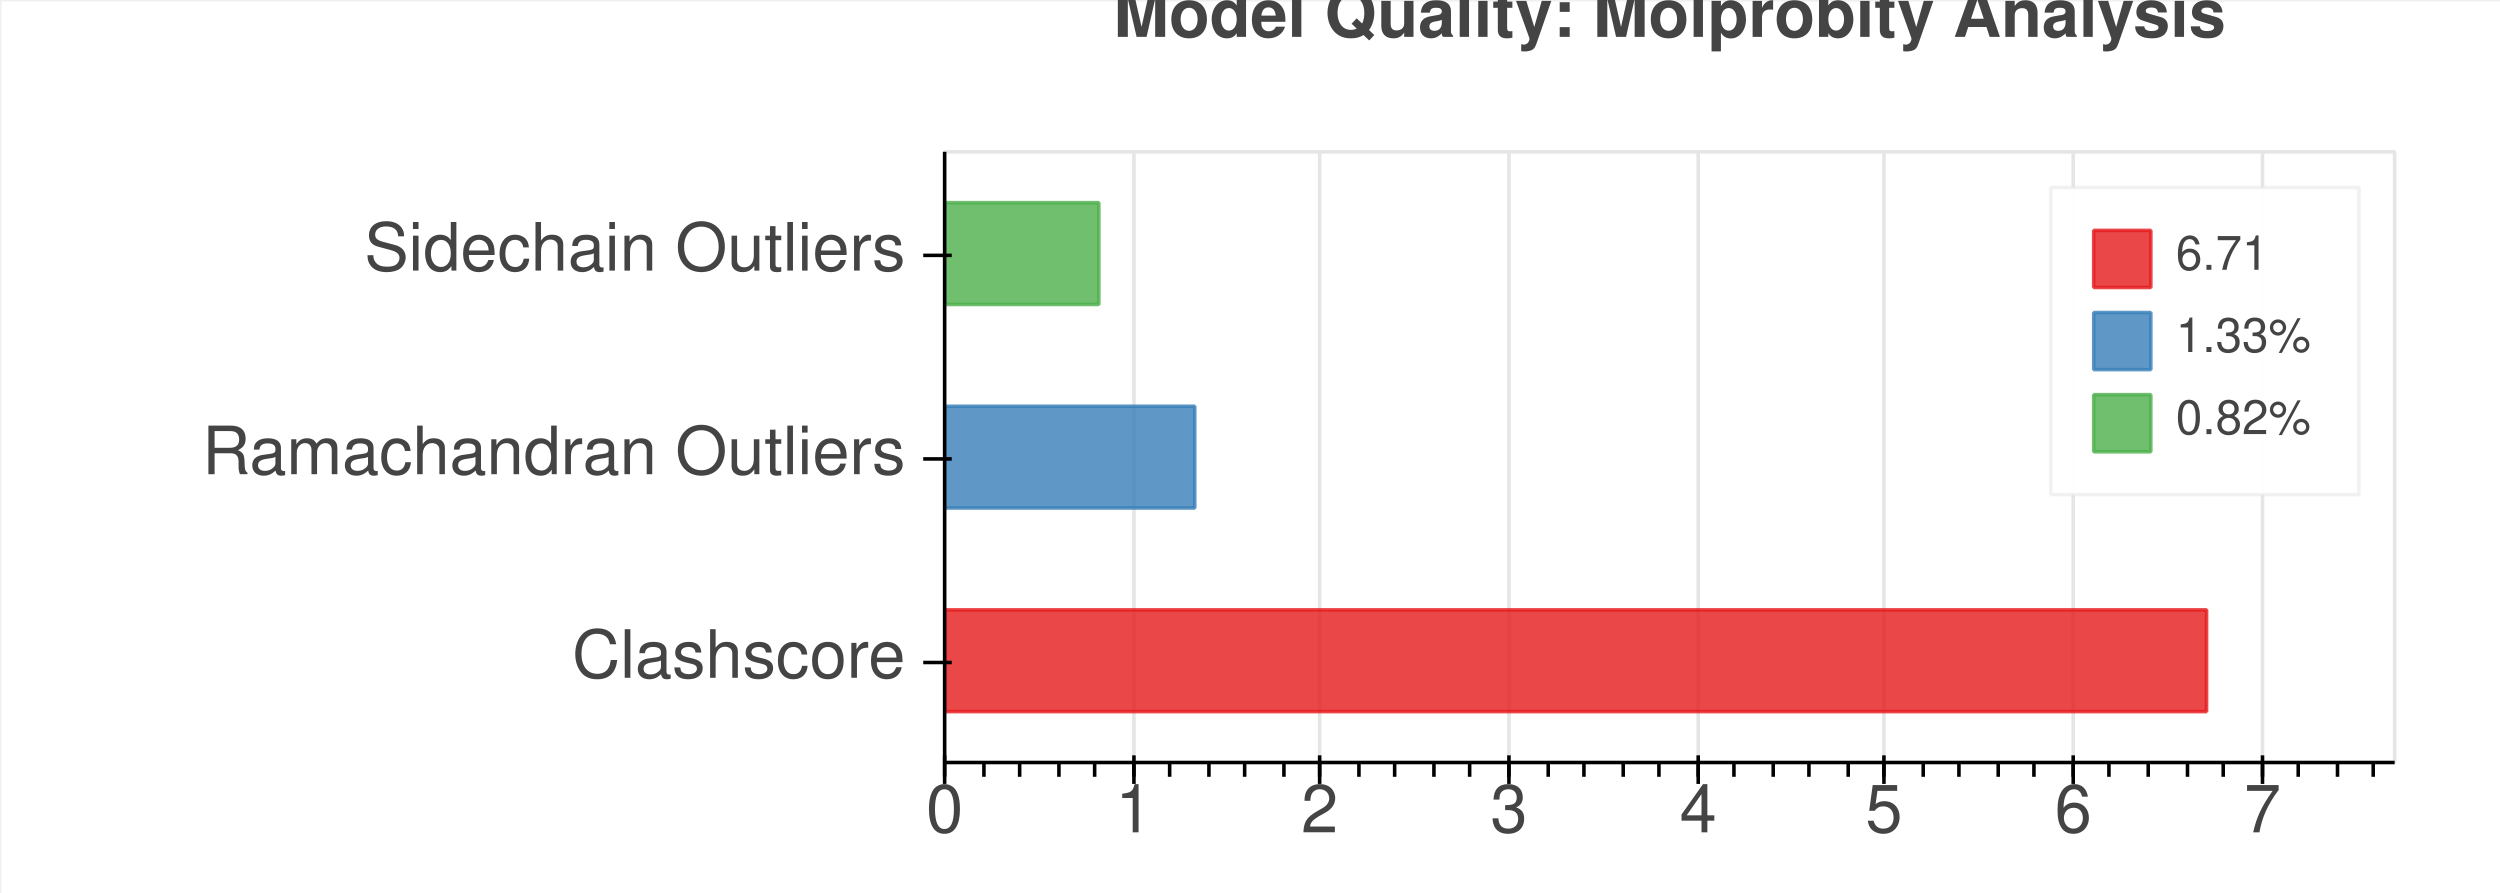
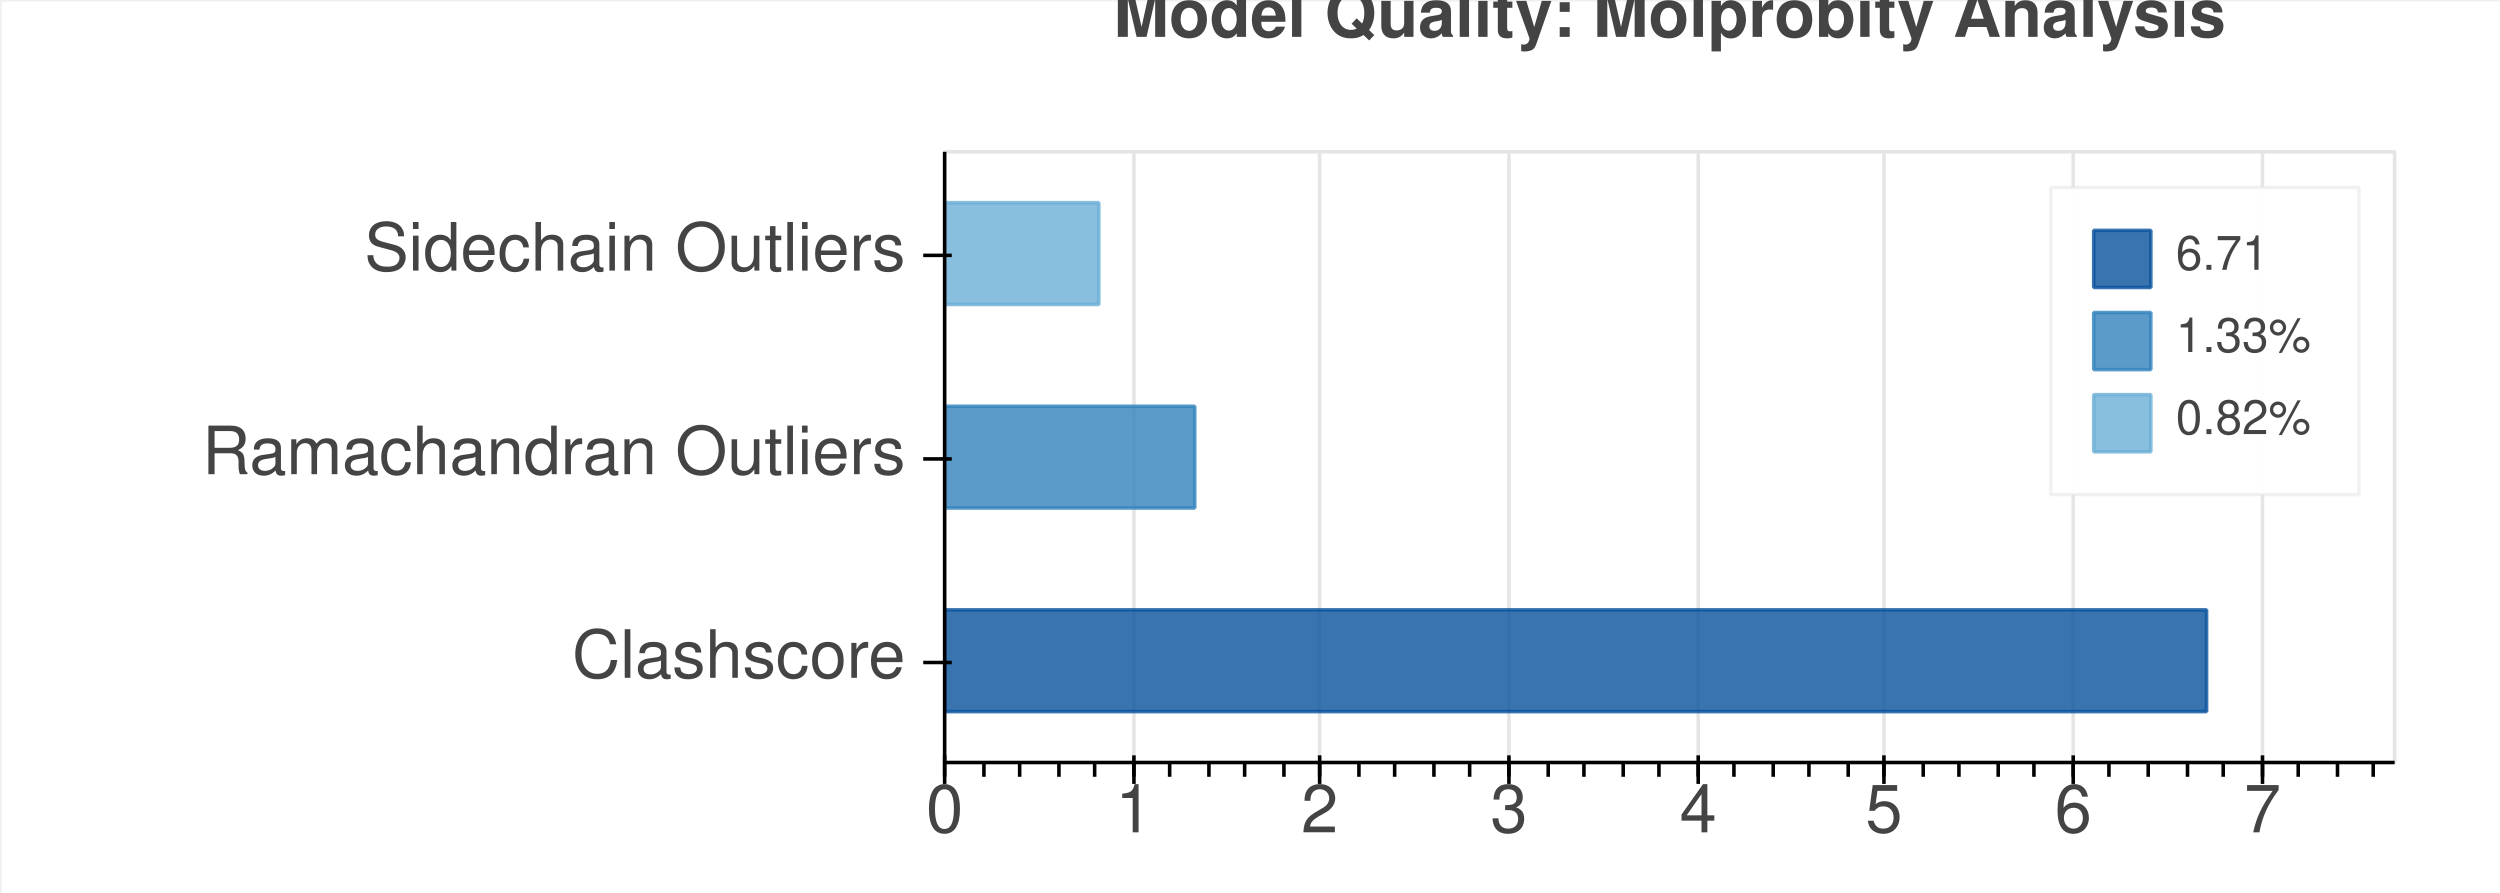
<svg xmlns="http://www.w3.org/2000/svg" version="1.1" width="700" height="250" style="width: 700px; height: 250px;">
  <defs>
-     <clipPath id="TpvgeTnAXoVW">
+     <clipPath id="mvEhNqNoveTl">
      <path fill="none" stroke="none" d=" M 264 42 L 670 42 L 670 213 L 264 213 L 264 42 Z" />
    </clipPath>
-     <clipPath id="VSiKZVTscJqX">
+     <clipPath id="TNsbZvuTcLRz">
      <path fill="none" stroke="none" d=" M 264 42 L 670 42 L 670 213 L 264 213 L 264 42 Z" />
    </clipPath>
-     <clipPath id="cVwnxGCiKtcu">
+     <clipPath id="yXQzynTiiaJX">
      <path fill="none" stroke="none" d=" M 264 42 L 670 42 L 670 213 L 264 213 L 264 42 Z" />
    </clipPath>
-     <clipPath id="PRKCNskkNTUR">
+     <clipPath id="vWPZGsRDgZQf">
      <path fill="none" stroke="none" d=" M 264 42 L 670 42 L 670 213 L 264 213 L 264 42 Z" />
    </clipPath>
-     <clipPath id="TcbrDPsKlrhv">
+     <clipPath id="GZkimBLzAhqL">
      <path fill="none" stroke="none" d=" M 264 42 L 670 42 L 670 213 L 264 213 L 264 42 Z" />
    </clipPath>
  </defs>
  <g>
    <g transform="scale(1,1) translate(0.5,0.5)">
      <rect fill="#FFFFFF" stroke="none" x="0" y="0" width="700" height="250" />
      <rect fill="#ffffff" stroke="none" x="0" y="0" width="700" height="250" />
      <rect fill="#FFFFFF" stroke="none" x="264" y="42" width="406" height="171" />
      <rect fill="#ffffff" stroke="none" x="264" y="42" width="406" height="171" />
      <g>
        <rect fill="none" stroke="#e5e5e5" x="264" y="42" width="406" height="171" stroke-linejoin="bevel" stroke-miterlimit="10" />
      </g>
-       <g clip-path="url(#TpvgeTnAXoVW)">
+       <g clip-path="url(#mvEhNqNoveTl)">
        <g>
          <g>
            <path fill="none" stroke="#e5e5e5" paint-order="fill stroke markers" d=" M 317 213 L 317 42" stroke-linejoin="bevel" stroke-miterlimit="10" />
            <path fill="none" stroke="#e5e5e5" paint-order="fill stroke markers" d=" M 369 213 L 369 42" stroke-linejoin="bevel" stroke-miterlimit="10" />
            <path fill="none" stroke="#e5e5e5" paint-order="fill stroke markers" d=" M 422 213 L 422 42" stroke-linejoin="bevel" stroke-miterlimit="10" />
            <path fill="none" stroke="#e5e5e5" paint-order="fill stroke markers" d=" M 475 213 L 475 42" stroke-linejoin="bevel" stroke-miterlimit="10" />
            <path fill="none" stroke="#e5e5e5" paint-order="fill stroke markers" d=" M 527 213 L 527 42" stroke-linejoin="bevel" stroke-miterlimit="10" />
            <path fill="none" stroke="#e5e5e5" paint-order="fill stroke markers" d=" M 580 213 L 580 42" stroke-linejoin="bevel" stroke-miterlimit="10" />
            <path fill="none" stroke="#e5e5e5" paint-order="fill stroke markers" d=" M 633 213 L 633 42" stroke-linejoin="bevel" stroke-miterlimit="10" />
          </g>
        </g>
      </g>
-       <g clip-path="url(#VSiKZVTscJqX)">
+       <g clip-path="url(#TNsbZvuTcLRz)">
        <g>
          <g />
        </g>
      </g>
-       <g clip-path="url(#cVwnxGCiKtcu)">
+       <g clip-path="url(#yXQzynTiiaJX)">
        <g>
          <g>
            <path fill="none" stroke="none" />
-             <path fill="#e41a1c" stroke="none" paint-order="stroke fill markers" d=" M 264 170.25 L 617.341 170.25 L 617.341 198.75 L 264 198.75 L 264 170.25 Z" fill-opacity="0.8" />
-             <path fill="none" stroke="#e41a1c" paint-order="fill stroke markers" d=" M 264 170.25 L 617.341 170.25 L 617.341 198.75 L 264 198.75 L 264 170.25 Z" stroke-linejoin="bevel" stroke-miterlimit="10" stroke-opacity="0.8" />
-             <path fill="#377eb8" stroke="none" paint-order="stroke fill markers" d=" M 264 113.25 L 334.036 113.25 L 334.036 141.75 L 264 141.75 L 264 113.25 Z" fill-opacity="0.8" />
-             <path fill="none" stroke="#377eb8" paint-order="fill stroke markers" d=" M 264 113.25 L 334.036 113.25 L 334.036 141.75 L 264 141.75 L 264 113.25 Z" stroke-linejoin="bevel" stroke-miterlimit="10" stroke-opacity="0.8" />
-             <path fill="#4daf4a" stroke="none" paint-order="stroke fill markers" d=" M 264 56.25 L 307.18 56.25 L 307.18 84.75 L 264 84.75 L 264 56.25 Z" fill-opacity="0.8" />
-             <path fill="none" stroke="#4daf4a" paint-order="fill stroke markers" d=" M 264 56.25 L 307.18 56.25 L 307.18 84.75 L 264 84.75 L 264 56.25 Z" stroke-linejoin="bevel" stroke-miterlimit="10" stroke-opacity="0.8" />
+             <path fill="#08519c" stroke="none" paint-order="stroke fill markers" d=" M 264 170.25 L 617.341 170.25 L 617.341 198.75 L 264 198.75 L 264 170.25 Z" fill-opacity="0.8" />
+             <path fill="none" stroke="#08519c" paint-order="fill stroke markers" d=" M 264 170.25 L 617.341 170.25 L 617.341 198.75 L 264 198.75 L 264 170.25 Z" stroke-linejoin="bevel" stroke-miterlimit="10" stroke-opacity="0.8" />
+             <path fill="#3182bd" stroke="none" paint-order="stroke fill markers" d=" M 264 113.25 L 334.036 113.25 L 334.036 141.75 L 264 141.75 L 264 113.25 Z" fill-opacity="0.8" />
+             <path fill="none" stroke="#3182bd" paint-order="fill stroke markers" d=" M 264 113.25 L 334.036 113.25 L 334.036 141.75 L 264 141.75 L 264 113.25 Z" stroke-linejoin="bevel" stroke-miterlimit="10" stroke-opacity="0.8" />
+             <path fill="#6baed6" stroke="none" paint-order="stroke fill markers" d=" M 264 56.25 L 307.18 56.25 L 307.18 84.75 L 264 84.75 L 264 56.25 Z" fill-opacity="0.8" />
+             <path fill="none" stroke="#6baed6" paint-order="fill stroke markers" d=" M 264 56.25 L 307.18 56.25 L 307.18 84.75 L 264 84.75 L 264 56.25 Z" stroke-linejoin="bevel" stroke-miterlimit="10" stroke-opacity="0.8" />
          </g>
        </g>
      </g>
-       <g clip-path="url(#PRKCNskkNTUR)">
+       <g clip-path="url(#vWPZGsRDgZQf)">
        <g>
          <g />
          <g>
            <path fill="#ffffff" stroke="#e5e5e5" paint-order="fill stroke markers" d=" M 573.734 52 L 660 52 L 660 138 L 573.734 138 L 573.734 52 Z" fill-opacity="0.95" stroke-linejoin="bevel" stroke-miterlimit="10" stroke-opacity="0.5" />
            <text fill="#444444" stroke="none" font-family="helvetica" font-size="10pt" font-style="normal" font-weight="normal" text-decoration="normal" x="608.734" y="72" text-anchor="start" dominant-baseline="central">6.71</text>
-             <rect fill="#e41a1c" stroke="none" x="585.734" y="64" width="16" height="16" fill-opacity="0.8" />
-             <path fill="none" stroke="#e41a1c" paint-order="fill stroke markers" d=" M 585.734 64 L 601.734 64 L 601.734 80 L 585.734 80 L 585.734 64 Z" stroke-linejoin="bevel" stroke-miterlimit="10" stroke-opacity="0.8" />
+             <rect fill="#08519c" stroke="none" x="585.734" y="64" width="16" height="16" fill-opacity="0.8" />
+             <path fill="none" stroke="#08519c" paint-order="fill stroke markers" d=" M 585.734 64 L 601.734 64 L 601.734 80 L 585.734 80 L 585.734 64 Z" stroke-linejoin="bevel" stroke-miterlimit="10" stroke-opacity="0.8" />
            <text fill="#444444" stroke="none" font-family="helvetica" font-size="10pt" font-style="normal" font-weight="normal" text-decoration="normal" x="608.734" y="95" text-anchor="start" dominant-baseline="central">1.33%</text>
-             <rect fill="#377eb8" stroke="none" x="585.734" y="87" width="16" height="16" fill-opacity="0.8" />
-             <path fill="none" stroke="#377eb8" paint-order="fill stroke markers" d=" M 585.734 87 L 601.734 87 L 601.734 103 L 585.734 103 L 585.734 87 Z" stroke-linejoin="bevel" stroke-miterlimit="10" stroke-opacity="0.8" />
+             <rect fill="#3182bd" stroke="none" x="585.734" y="87" width="16" height="16" fill-opacity="0.8" />
+             <path fill="none" stroke="#3182bd" paint-order="fill stroke markers" d=" M 585.734 87 L 601.734 87 L 601.734 103 L 585.734 103 L 585.734 87 Z" stroke-linejoin="bevel" stroke-miterlimit="10" stroke-opacity="0.8" />
            <text fill="#444444" stroke="none" font-family="helvetica" font-size="10pt" font-style="normal" font-weight="normal" text-decoration="normal" x="608.734" y="118" text-anchor="start" dominant-baseline="central">0.82%</text>
-             <rect fill="#4daf4a" stroke="none" x="585.734" y="110" width="16" height="16" fill-opacity="0.8" />
-             <path fill="none" stroke="#4daf4a" paint-order="fill stroke markers" d=" M 585.734 110 L 601.734 110 L 601.734 126 L 585.734 126 L 585.734 110 Z" stroke-linejoin="bevel" stroke-miterlimit="10" stroke-opacity="0.8" />
+             <rect fill="#6baed6" stroke="none" x="585.734" y="110" width="16" height="16" fill-opacity="0.8" />
+             <path fill="none" stroke="#6baed6" paint-order="fill stroke markers" d=" M 585.734 110 L 601.734 110 L 601.734 126 L 585.734 126 L 585.734 110 Z" stroke-linejoin="bevel" stroke-miterlimit="10" stroke-opacity="0.8" />
          </g>
        </g>
      </g>
      <g>
        <g fill="#444444">
          <path fill="" stroke="none" d="" />
          <g transform="translate(467,5)">
            <path fill="none" stroke="none" />
            <text fill="" stroke="none" font-family="helvetica" font-size="14pt" font-style="normal" font-weight="bold" text-decoration="normal" x="0" y="0" text-anchor="middle" dominant-baseline="text-before-edge">Model Quality: Molprobity Analysis</text>
          </g>
        </g>
      </g>
      <g />
      <g>
        <g fill="#444444">
          <path fill="none" stroke="black" paint-order="fill stroke markers" d=" M 264 213 L 670 213" stroke-linejoin="bevel" stroke-miterlimit="10" />
          <path fill="none" stroke="black" paint-order="fill stroke markers" d=" M 264 219 L 264 211" stroke-linejoin="bevel" stroke-miterlimit="10" />
          <path fill="none" stroke="black" paint-order="fill stroke markers" d=" M 317 219 L 317 211" stroke-linejoin="bevel" stroke-miterlimit="10" />
          <path fill="none" stroke="black" paint-order="fill stroke markers" d=" M 369 219 L 369 211" stroke-linejoin="bevel" stroke-miterlimit="10" />
          <path fill="none" stroke="black" paint-order="fill stroke markers" d=" M 422 219 L 422 211" stroke-linejoin="bevel" stroke-miterlimit="10" />
          <path fill="none" stroke="black" paint-order="fill stroke markers" d=" M 475 219 L 475 211" stroke-linejoin="bevel" stroke-miterlimit="10" />
          <path fill="none" stroke="black" paint-order="fill stroke markers" d=" M 527 219 L 527 211" stroke-linejoin="bevel" stroke-miterlimit="10" />
          <path fill="none" stroke="black" paint-order="fill stroke markers" d=" M 580 219 L 580 211" stroke-linejoin="bevel" stroke-miterlimit="10" />
          <path fill="none" stroke="black" paint-order="fill stroke markers" d=" M 633 219 L 633 211" stroke-linejoin="bevel" stroke-miterlimit="10" />
          <path fill="none" stroke="black" paint-order="fill stroke markers" d=" M 264 217 L 264 213" stroke-linejoin="bevel" stroke-miterlimit="10" />
          <path fill="none" stroke="black" paint-order="fill stroke markers" d=" M 275 217 L 275 213" stroke-linejoin="bevel" stroke-miterlimit="10" />
          <path fill="none" stroke="black" paint-order="fill stroke markers" d=" M 285 217 L 285 213" stroke-linejoin="bevel" stroke-miterlimit="10" />
          <path fill="none" stroke="black" paint-order="fill stroke markers" d=" M 296 217 L 296 213" stroke-linejoin="bevel" stroke-miterlimit="10" />
          <path fill="none" stroke="black" paint-order="fill stroke markers" d=" M 306 217 L 306 213" stroke-linejoin="bevel" stroke-miterlimit="10" />
          <path fill="none" stroke="black" paint-order="fill stroke markers" d=" M 317 217 L 317 213" stroke-linejoin="bevel" stroke-miterlimit="10" />
          <path fill="none" stroke="black" paint-order="fill stroke markers" d=" M 327 217 L 327 213" stroke-linejoin="bevel" stroke-miterlimit="10" />
          <path fill="none" stroke="black" paint-order="fill stroke markers" d=" M 338 217 L 338 213" stroke-linejoin="bevel" stroke-miterlimit="10" />
          <path fill="none" stroke="black" paint-order="fill stroke markers" d=" M 348 217 L 348 213" stroke-linejoin="bevel" stroke-miterlimit="10" />
          <path fill="none" stroke="black" paint-order="fill stroke markers" d=" M 359 217 L 359 213" stroke-linejoin="bevel" stroke-miterlimit="10" />
          <path fill="none" stroke="black" paint-order="fill stroke markers" d=" M 369 217 L 369 213" stroke-linejoin="bevel" stroke-miterlimit="10" />
          <path fill="none" stroke="black" paint-order="fill stroke markers" d=" M 380 217 L 380 213" stroke-linejoin="bevel" stroke-miterlimit="10" />
          <path fill="none" stroke="black" paint-order="fill stroke markers" d=" M 390 217 L 390 213" stroke-linejoin="bevel" stroke-miterlimit="10" />
          <path fill="none" stroke="black" paint-order="fill stroke markers" d=" M 401 217 L 401 213" stroke-linejoin="bevel" stroke-miterlimit="10" />
          <path fill="none" stroke="black" paint-order="fill stroke markers" d=" M 411 217 L 411 213" stroke-linejoin="bevel" stroke-miterlimit="10" />
          <path fill="none" stroke="black" paint-order="fill stroke markers" d=" M 422 217 L 422 213" stroke-linejoin="bevel" stroke-miterlimit="10" />
          <path fill="none" stroke="black" paint-order="fill stroke markers" d=" M 433 217 L 433 213" stroke-linejoin="bevel" stroke-miterlimit="10" />
          <path fill="none" stroke="black" paint-order="fill stroke markers" d=" M 443 217 L 443 213" stroke-linejoin="bevel" stroke-miterlimit="10" />
          <path fill="none" stroke="black" paint-order="fill stroke markers" d=" M 454 217 L 454 213" stroke-linejoin="bevel" stroke-miterlimit="10" />
          <path fill="none" stroke="black" paint-order="fill stroke markers" d=" M 464 217 L 464 213" stroke-linejoin="bevel" stroke-miterlimit="10" />
          <path fill="none" stroke="black" paint-order="fill stroke markers" d=" M 475 217 L 475 213" stroke-linejoin="bevel" stroke-miterlimit="10" />
          <path fill="none" stroke="black" paint-order="fill stroke markers" d=" M 485 217 L 485 213" stroke-linejoin="bevel" stroke-miterlimit="10" />
          <path fill="none" stroke="black" paint-order="fill stroke markers" d=" M 496 217 L 496 213" stroke-linejoin="bevel" stroke-miterlimit="10" />
          <path fill="none" stroke="black" paint-order="fill stroke markers" d=" M 506 217 L 506 213" stroke-linejoin="bevel" stroke-miterlimit="10" />
          <path fill="none" stroke="black" paint-order="fill stroke markers" d=" M 517 217 L 517 213" stroke-linejoin="bevel" stroke-miterlimit="10" />
          <path fill="none" stroke="black" paint-order="fill stroke markers" d=" M 527 217 L 527 213" stroke-linejoin="bevel" stroke-miterlimit="10" />
          <path fill="none" stroke="black" paint-order="fill stroke markers" d=" M 538 217 L 538 213" stroke-linejoin="bevel" stroke-miterlimit="10" />
          <path fill="none" stroke="black" paint-order="fill stroke markers" d=" M 548 217 L 548 213" stroke-linejoin="bevel" stroke-miterlimit="10" />
          <path fill="none" stroke="black" paint-order="fill stroke markers" d=" M 559 217 L 559 213" stroke-linejoin="bevel" stroke-miterlimit="10" />
          <path fill="none" stroke="black" paint-order="fill stroke markers" d=" M 569 217 L 569 213" stroke-linejoin="bevel" stroke-miterlimit="10" />
          <path fill="none" stroke="black" paint-order="fill stroke markers" d=" M 580 217 L 580 213" stroke-linejoin="bevel" stroke-miterlimit="10" />
          <path fill="none" stroke="black" paint-order="fill stroke markers" d=" M 590 217 L 590 213" stroke-linejoin="bevel" stroke-miterlimit="10" />
          <path fill="none" stroke="black" paint-order="fill stroke markers" d=" M 601 217 L 601 213" stroke-linejoin="bevel" stroke-miterlimit="10" />
          <path fill="none" stroke="black" paint-order="fill stroke markers" d=" M 612 217 L 612 213" stroke-linejoin="bevel" stroke-miterlimit="10" />
          <path fill="none" stroke="black" paint-order="fill stroke markers" d=" M 622 217 L 622 213" stroke-linejoin="bevel" stroke-miterlimit="10" />
          <path fill="none" stroke="black" paint-order="fill stroke markers" d=" M 633 217 L 633 213" stroke-linejoin="bevel" stroke-miterlimit="10" />
          <path fill="none" stroke="black" paint-order="fill stroke markers" d=" M 643 217 L 643 213" stroke-linejoin="bevel" stroke-miterlimit="10" />
          <path fill="none" stroke="black" paint-order="fill stroke markers" d=" M 654 217 L 654 213" stroke-linejoin="bevel" stroke-miterlimit="10" />
          <path fill="" stroke="black" paint-order="fill stroke markers" d=" M 664 217 L 664 213" stroke-linejoin="bevel" stroke-miterlimit="10" />
          <g transform="translate(264,224) rotate(0,0,0)">
            <text fill="" stroke="none" font-family="helvetica" font-size="14pt" font-style="normal" font-weight="normal" text-decoration="normal" x="0" y="0" text-anchor="middle" dominant-baseline="hanging">0</text>
            <g transform="rotate(0,0,0) translate(-264,-224) translate(317,224) rotate(0,0,0)">
              <text fill="" stroke="none" font-family="helvetica" font-size="14pt" font-style="normal" font-weight="normal" text-decoration="normal" x="0" y="0" text-anchor="middle" dominant-baseline="hanging">1</text>
              <g transform="rotate(0,0,0) translate(-317,-224) translate(369,224) rotate(0,0,0)">
                <text fill="" stroke="none" font-family="helvetica" font-size="14pt" font-style="normal" font-weight="normal" text-decoration="normal" x="0" y="0" text-anchor="middle" dominant-baseline="hanging">2</text>
                <g transform="rotate(0,0,0) translate(-369,-224) translate(422,224) rotate(0,0,0)">
                  <text fill="" stroke="none" font-family="helvetica" font-size="14pt" font-style="normal" font-weight="normal" text-decoration="normal" x="0" y="0" text-anchor="middle" dominant-baseline="hanging">3</text>
                  <g transform="rotate(0,0,0) translate(-422,-224) translate(475,224) rotate(0,0,0)">
                    <text fill="" stroke="none" font-family="helvetica" font-size="14pt" font-style="normal" font-weight="normal" text-decoration="normal" x="0" y="0" text-anchor="middle" dominant-baseline="hanging">4</text>
                    <g transform="rotate(0,0,0) translate(-475,-224) translate(527,224) rotate(0,0,0)">
                      <text fill="" stroke="none" font-family="helvetica" font-size="14pt" font-style="normal" font-weight="normal" text-decoration="normal" x="0" y="0" text-anchor="middle" dominant-baseline="hanging">5</text>
                      <g transform="rotate(0,0,0) translate(-527,-224) translate(580,224) rotate(0,0,0)">
                        <text fill="" stroke="none" font-family="helvetica" font-size="14pt" font-style="normal" font-weight="normal" text-decoration="normal" x="0" y="0" text-anchor="middle" dominant-baseline="hanging">6</text>
                        <g transform="rotate(0,0,0) translate(-580,-224) translate(633,224) rotate(0,0,0)">
                          <text fill="" stroke="none" font-family="helvetica" font-size="14pt" font-style="normal" font-weight="normal" text-decoration="normal" x="0" y="0" text-anchor="middle" dominant-baseline="hanging">7</text>
                          <g transform="rotate(0,0,0) translate(-633,-224)" />
                        </g>
                      </g>
                    </g>
                  </g>
                </g>
              </g>
            </g>
          </g>
        </g>
      </g>
      <g>
        <g fill="#444444">
          <path fill="none" stroke="black" paint-order="fill stroke markers" d=" M 264 213 L 264 42" stroke-linejoin="bevel" stroke-miterlimit="10" />
          <path fill="none" stroke="black" paint-order="fill stroke markers" d=" M 258 185 L 266 185" stroke-linejoin="bevel" stroke-miterlimit="10" />
          <path fill="none" stroke="black" paint-order="fill stroke markers" d=" M 258 128 L 266 128" stroke-linejoin="bevel" stroke-miterlimit="10" />
          <path fill="" stroke="black" paint-order="fill stroke markers" d=" M 258 71 L 266 71" stroke-linejoin="bevel" stroke-miterlimit="10" />
          <g transform="translate(253,185) rotate(0,0,0)">
            <text fill="" stroke="none" font-family="helvetica" font-size="14pt" font-style="normal" font-weight="normal" text-decoration="normal" x="0" y="0" text-anchor="end" dominant-baseline="central">Clashscore</text>
            <g transform="rotate(0,0,0) translate(-253,-185) translate(253,128) rotate(0,0,0)">
              <text fill="" stroke="none" font-family="helvetica" font-size="14pt" font-style="normal" font-weight="normal" text-decoration="normal" x="0" y="0" text-anchor="end" dominant-baseline="central">Ramachandran Outliers</text>
              <g transform="rotate(0,0,0) translate(-253,-128) translate(253,71) rotate(0,0,0)">
                <text fill="" stroke="none" font-family="helvetica" font-size="14pt" font-style="normal" font-weight="normal" text-decoration="normal" x="0" y="0" text-anchor="end" dominant-baseline="central">Sidechain Outliers</text>
                <g transform="rotate(0,0,0) translate(-253,-71)" />
              </g>
            </g>
          </g>
        </g>
      </g>
-       <g clip-path="url(#TcbrDPsKlrhv)">
+       <g clip-path="url(#GZkimBLzAhqL)">
        <g />
      </g>
    </g>
  </g>
</svg>
